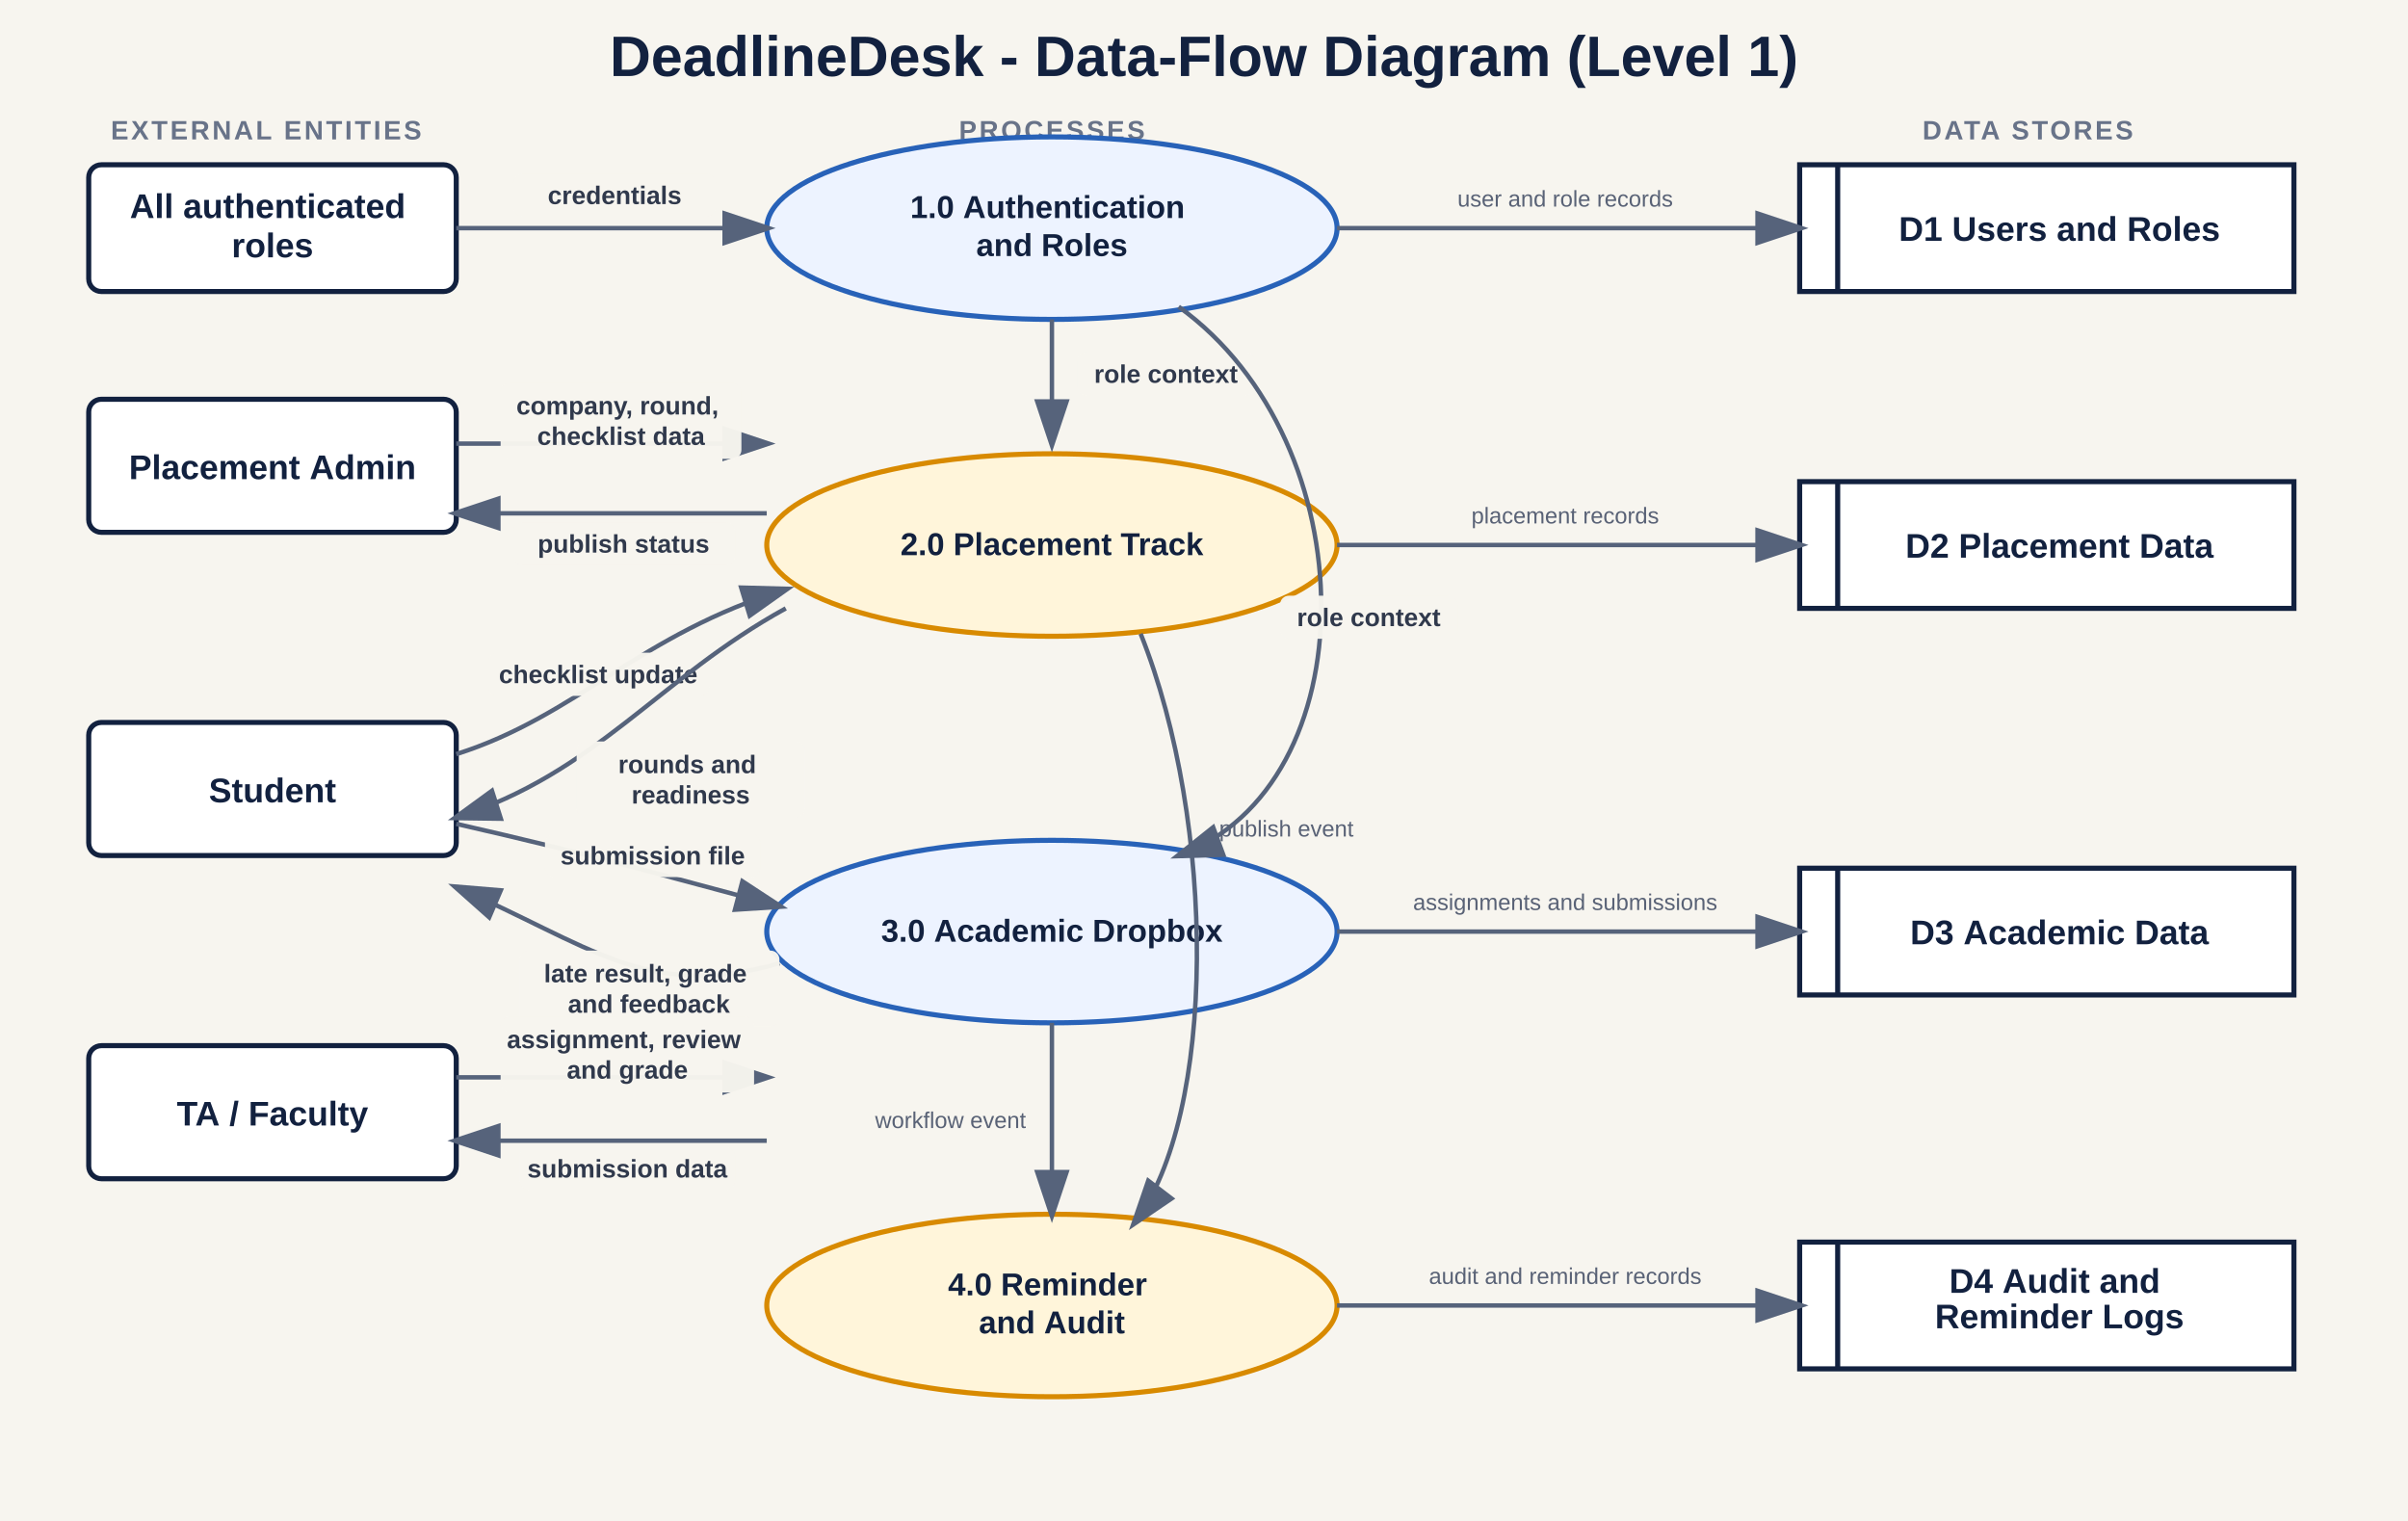
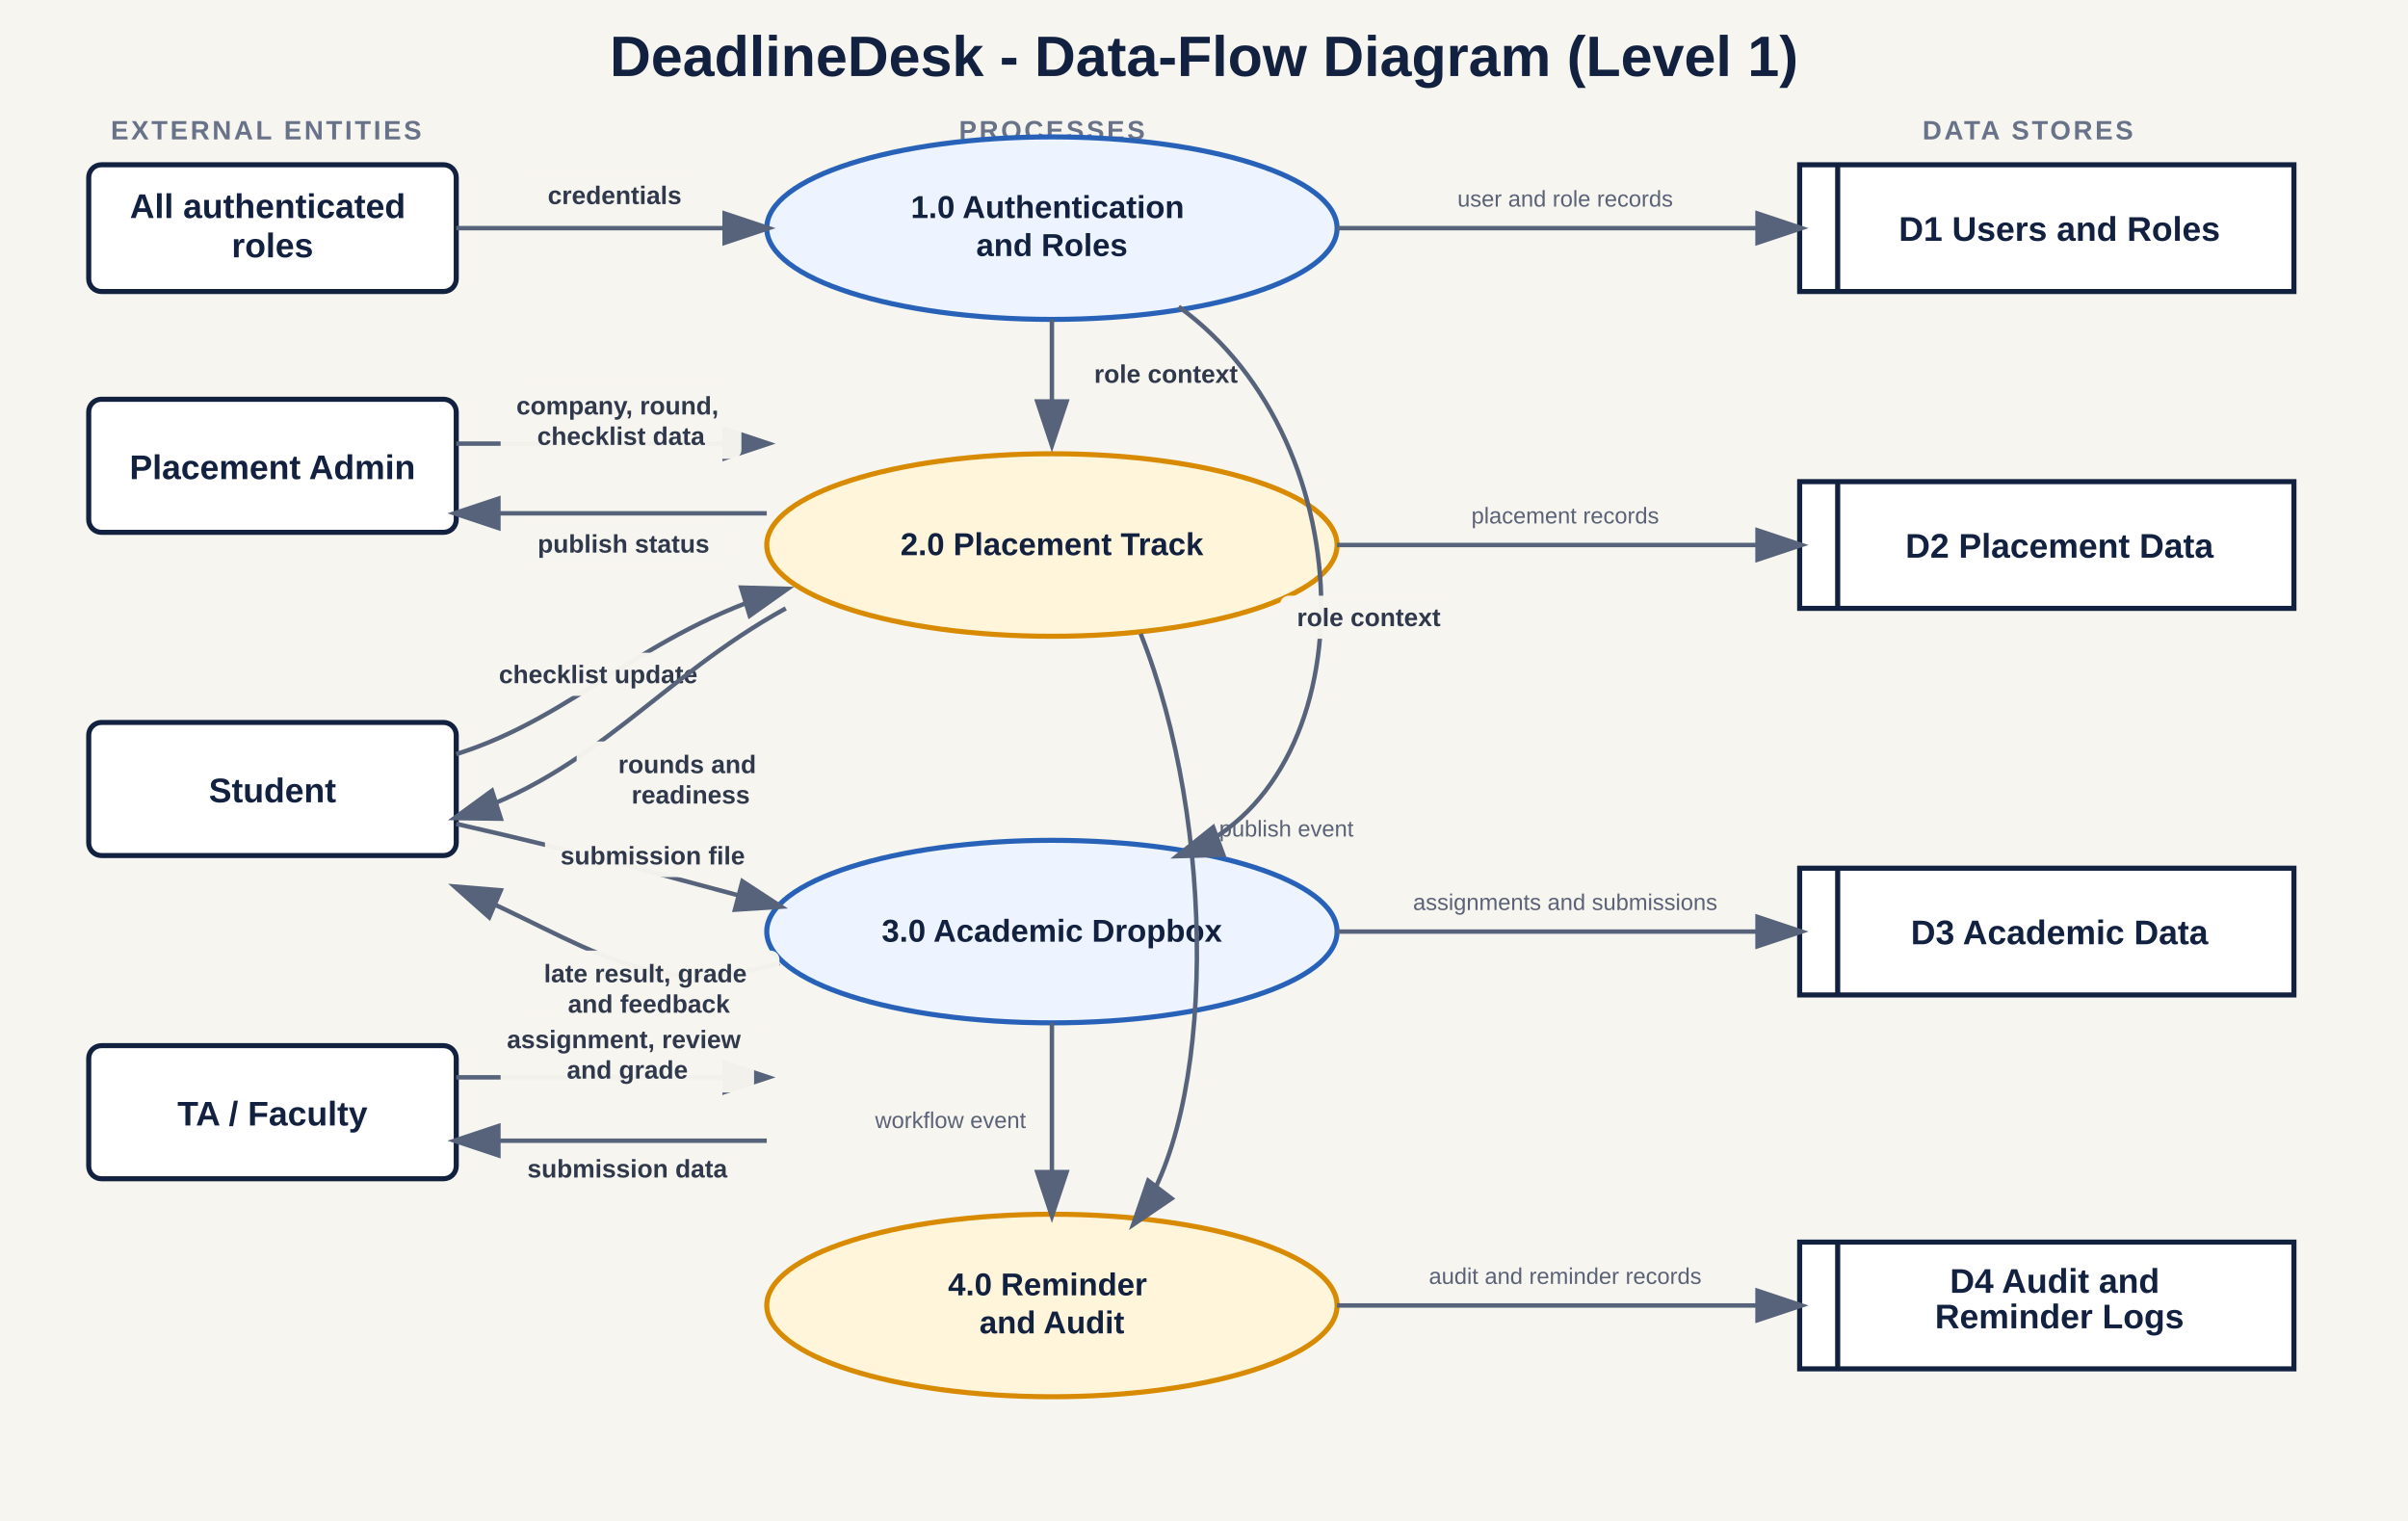
- <svg xmlns="http://www.w3.org/2000/svg" width="1900" height="1200" viewBox="0 0 1900 1200" role="img" aria-labelledby="title desc">
+ <svg xmlns="http://www.w3.org/2000/svg" width="1900" height="1200" aria-labelledby="title desc" role="img" viewBox="0 0 1900 1200">
  <defs>
-     <marker id="arrow" markerWidth="12" markerHeight="12" refX="10" refY="4" orient="auto">
-       <path d="M0,0 L12,4 L0,8 Z" fill="#56637b" />
+     <marker id="arrow" markerHeight="12" markerWidth="12" orient="auto" refX="10" refY="4">
+       <path fill="#56637b" d="M0,0 L12,4 L0,8 Z" />
    </marker>
-     <style>.bg{fill:#f7f5ef}.ext{fill:#fff;stroke:#12213f;stroke-width:4}.proc{fill:#edf3ff;stroke:#2862b8;stroke-width:4}.procp{fill:#fff5da;stroke:#d88a00;stroke-width:4}.store{fill:#fff;stroke:#12213f;stroke-width:4}.title{font:700 45px Arial,sans-serif;fill:#12213f}.section{font:700 21px Arial,sans-serif;fill:#687389;letter-spacing:2px}.t{font:700 27px Arial,sans-serif;fill:#12213f;text-anchor:middle;word-spacing:4px}.p{font:700 25px Arial,sans-serif;fill:#12213f;text-anchor:middle;word-spacing:4px}.flow{stroke:#56637b;stroke-width:3.5;fill:none;marker-end:url(#arrow)}.labelbox{fill:#f7f5ef;opacity:.97}.label{font:600 20px Arial,sans-serif;fill:#30394c;text-anchor:middle;word-spacing:4px}.small{font:18px Arial,sans-serif;fill:#596276;text-anchor:middle;word-spacing:4px}</style>
+     <style>.bg{fill:#f7f5ef}.ext{fill:#fff;stroke:#12213f;stroke-width:4}.proc{fill:#edf3ff;stroke:#2862b8}.proc,.procp,.store{stroke-width:4}.procp{fill:#fff5da;stroke:#d88a00}.store{fill:#fff;stroke:#12213f}.title{font:700 45px Arial,sans-serif;fill:#12213f}.section{font:700 21px Arial,sans-serif;fill:#687389;letter-spacing:2px}.p,.t{fill:#12213f;text-anchor:middle;word-spacing:4px}.t{font:700 27px Arial,sans-serif}.p{font:700 25px Arial,sans-serif}.flow{stroke:#56637b;stroke-width:3.5;fill:none;marker-end:url(#arrow)}.labelbox{fill:#f7f5ef;opacity:.97}.label,.small{font:600 20px Arial,sans-serif;fill:#30394c;text-anchor:middle;word-spacing:4px}.small{font:18px Arial,sans-serif;fill:#596276}</style>
  </defs>
-   <rect class="bg" width="1900" height="1200" />
-   <text class="title" x="950" y="60" text-anchor="middle">DeadlineDesk - Data-Flow Diagram (Level 1)</text>
-   <text class="section" x="210" y="110" text-anchor="middle">EXTERNAL ENTITIES</text>
-   <text class="section" x="830" y="110" text-anchor="middle">PROCESSES</text>
-   <text class="section" x="1600" y="110" text-anchor="middle">DATA STORES</text>
-   <rect class="ext" x="70" y="130" width="290" height="100" rx="10" />
-   <text class="t" x="215" y="172">
-     <tspan x="215">All authenticated</tspan>
+   <rect width="1900" height="1200" class="bg" />
+   <text x="950" y="60" class="title" text-anchor="middle">DeadlineDesk - Data-Flow Diagram (Level 1)</text>
+   <text x="210" y="110" class="section" text-anchor="middle">EXTERNAL ENTITIES</text>
+   <text x="830" y="110" class="section" text-anchor="middle">PROCESSES</text>
+   <text x="1600" y="110" class="section" text-anchor="middle">DATA STORES</text>
+   <rect width="290" height="100" x="70" y="130" class="ext" rx="10" />
+   <text x="215" y="172" class="t">
+     <tspan x="215">All authenticated</tspan>
    <tspan x="215" dy="31">roles</tspan>
  </text>
-   <rect class="ext" x="70" y="315" width="290" height="105" rx="10" />
-   <text class="t" x="215" y="378">Placement Admin</text>
-   <rect class="ext" x="70" y="570" width="290" height="105" rx="10" />
-   <text class="t" x="215" y="633">Student</text>
-   <rect class="ext" x="70" y="825" width="290" height="105" rx="10" />
-   <text class="t" x="215" y="888">TA / Faculty</text>
-   <ellipse class="proc" cx="830" cy="180" rx="225" ry="72" />
-   <text class="p" x="830" y="172">
-     <tspan x="830">1.0 Authentication</tspan>
-     <tspan x="830" dy="30">and Roles</tspan>
+   <rect width="290" height="105" x="70" y="315" class="ext" rx="10" />
+   <text x="215" y="378" class="t">Placement Admin</text>
+   <rect width="290" height="105" x="70" y="570" class="ext" rx="10" />
+   <text x="215" y="633" class="t">Student</text>
+   <rect width="290" height="105" x="70" y="825" class="ext" rx="10" />
+   <text x="215" y="888" class="t">TA / Faculty</text>
+   <ellipse cx="830" cy="180" class="proc" rx="225" ry="72" />
+   <text x="830" y="172" class="p">
+     <tspan x="830">1.0 Authentication</tspan>
+     <tspan x="830" dy="30">and Roles</tspan>
  </text>
-   <ellipse class="procp" cx="830" cy="430" rx="225" ry="72" />
-   <text class="p" x="830" y="438">2.0 Placement Track</text>
-   <ellipse class="proc" cx="830" cy="735" rx="225" ry="72" />
-   <text class="p" x="830" y="743">3.0 Academic Dropbox</text>
-   <ellipse class="procp" cx="830" cy="1030" rx="225" ry="72" />
-   <text class="p" x="830" y="1022">
-     <tspan x="830">4.0 Reminder</tspan>
-     <tspan x="830" dy="30">and Audit</tspan>
+   <ellipse cx="830" cy="430" class="procp" rx="225" ry="72" />
+   <text x="830" y="438" class="p">2.0 Placement Track</text>
+   <ellipse cx="830" cy="735" class="proc" rx="225" ry="72" />
+   <text x="830" y="743" class="p">3.0 Academic Dropbox</text>
+   <ellipse cx="830" cy="1030" class="procp" rx="225" ry="72" />
+   <text x="830" y="1022" class="p">
+     <tspan x="830">4.0 Reminder</tspan>
+     <tspan x="830" dy="30">and Audit</tspan>
  </text>
  <g>
-     <rect class="store" x="1420" y="130" width="390" height="100" />
-     <line x1="1450" y1="130" x2="1450" y2="230" stroke="#12213f" stroke-width="4" />
-     <text class="t" x="1625" y="190">D1 Users and Roles</text>
+     <rect width="390" height="100" x="1420" y="130" class="store" />
+     <line x1="1450" x2="1450" y1="130" y2="230" stroke="#12213f" stroke-width="4" />
+     <text x="1625" y="190" class="t">D1 Users and Roles</text>
  </g>
  <g>
-     <rect class="store" x="1420" y="380" width="390" height="100" />
-     <line x1="1450" y1="380" x2="1450" y2="480" stroke="#12213f" stroke-width="4" />
-     <text class="t" x="1625" y="440">D2 Placement Data</text>
+     <rect width="390" height="100" x="1420" y="380" class="store" />
+     <line x1="1450" x2="1450" y1="380" y2="480" stroke="#12213f" stroke-width="4" />
+     <text x="1625" y="440" class="t">D2 Placement Data</text>
  </g>
  <g>
-     <rect class="store" x="1420" y="685" width="390" height="100" />
-     <line x1="1450" y1="685" x2="1450" y2="785" stroke="#12213f" stroke-width="4" />
-     <text class="t" x="1625" y="745">D3 Academic Data</text>
+     <rect width="390" height="100" x="1420" y="685" class="store" />
+     <line x1="1450" x2="1450" y1="685" y2="785" stroke="#12213f" stroke-width="4" />
+     <text x="1625" y="745" class="t">D3 Academic Data</text>
  </g>
  <g>
-     <rect class="store" x="1420" y="980" width="390" height="100" />
-     <line x1="1450" y1="980" x2="1450" y2="1080" stroke="#12213f" stroke-width="4" />
-     <text class="t" x="1625" y="1020">
-       <tspan x="1625">D4 Audit and</tspan>
-       <tspan x="1625" dy="28">Reminder Logs</tspan>
+     <rect width="390" height="100" x="1420" y="980" class="store" />
+     <line x1="1450" x2="1450" y1="980" y2="1080" stroke="#12213f" stroke-width="4" />
+     <text x="1625" y="1020" class="t">
+       <tspan x="1625">D4 Audit and</tspan>
+       <tspan x="1625" dy="28">Reminder Logs</tspan>
    </text>
  </g>
-   <path class="flow" d="M360 180 H605" />
-   <rect class="labelbox" x="405" y="137" width="160" height="34" rx="7" />
-   <text class="label" x="485" y="161">credentials</text>
-   <path class="flow" d="M830 252 V350" />
-   <rect class="labelbox" x="850" y="278" width="140" height="34" rx="7" />
-   <text class="label" x="920" y="302">role context</text>
-   <path class="flow" d="M930 242 C1080 350 1080 620 930 675" />
-   <rect class="labelbox" x="1010" y="470" width="140" height="34" rx="7" />
-   <text class="label" x="1080" y="494">role context</text>
-   <path class="flow" d="M360 350 H605" />
-   <rect class="labelbox" x="395" y="302" width="190" height="60" rx="7" />
-   <text class="label" x="490" y="327">
-     <tspan x="490">company, round,</tspan>
-     <tspan x="490" dy="24">checklist data</tspan>
+   <path d="M360 180 H605" class="flow" />
+   <rect width="160" height="34" x="405" y="137" class="labelbox" rx="7" />
+   <text x="485" y="161" class="label">credentials</text>
+   <path d="M830 252 V350" class="flow" />
+   <rect width="140" height="34" x="850" y="278" class="labelbox" rx="7" />
+   <text x="920" y="302" class="label">role context</text>
+   <path d="M930 242 C1080 350 1080 620 930 675" class="flow" />
+   <rect width="140" height="34" x="1010" y="470" class="labelbox" rx="7" />
+   <text x="1080" y="494" class="label">role context</text>
+   <path d="M360 350 H605" class="flow" />
+   <rect width="190" height="60" x="395" y="302" class="labelbox" rx="7" />
+   <text x="490" y="327" class="label">
+     <tspan x="490">company, round,</tspan>
+     <tspan x="490" dy="24">checklist data</tspan>
  </text>
-   <path class="flow" d="M605 405 H360" />
-   <rect class="labelbox" x="405" y="412" width="175" height="34" rx="7" />
-   <text class="label" x="492" y="436">publish status</text>
-   <path class="flow" d="M360 595 C455 565 505 500 620 465" />
-   <rect class="labelbox" x="385" y="515" width="175" height="34" rx="7" />
-   <text class="label" x="472" y="539">checklist update</text>
-   <path class="flow" d="M620 480 C520 535 470 610 360 645" />
-   <rect class="labelbox" x="455" y="585" width="180" height="60" rx="7" />
-   <text class="label" x="545" y="610">
-     <tspan x="545">rounds and</tspan>
+   <path d="M605 405 H360" class="flow" />
+   <rect width="175" height="34" x="405" y="412" class="labelbox" rx="7" />
+   <text x="492" y="436" class="label">publish status</text>
+   <path d="M360 595 C455 565 505 500 620 465" class="flow" />
+   <rect width="175" height="34" x="385" y="515" class="labelbox" rx="7" />
+   <text x="472" y="539" class="label">checklist update</text>
+   <path d="M620 480 C520 535 470 610 360 645" class="flow" />
+   <rect width="180" height="60" x="455" y="585" class="labelbox" rx="7" />
+   <text x="545" y="610" class="label">
+     <tspan x="545">rounds and</tspan>
    <tspan x="545" dy="24">readiness</tspan>
  </text>
-   <path class="flow" d="M360 650 C470 675 520 690 615 715" />
-   <rect class="labelbox" x="430" y="658" width="170" height="34" rx="7" />
-   <text class="label" x="515" y="682">submission file</text>
-   <path class="flow" d="M615 760 C510 790 465 745 360 700" />
-   <rect class="labelbox" x="410" y="750" width="205" height="60" rx="7" />
-   <text class="label" x="512" y="775">
-     <tspan x="512">late result, grade</tspan>
-     <tspan x="512" dy="24">and feedback</tspan>
+   <path d="M360 650 C470 675 520 690 615 715" class="flow" />
+   <rect width="170" height="34" x="430" y="658" class="labelbox" rx="7" />
+   <text x="515" y="682" class="label">submission file</text>
+   <path d="M615 760 C510 790 465 745 360 700" class="flow" />
+   <rect width="205" height="60" x="410" y="750" class="labelbox" rx="7" />
+   <text x="512" y="775" class="label">
+     <tspan x="512">late result, grade</tspan>
+     <tspan x="512" dy="24">and feedback</tspan>
  </text>
-   <path class="flow" d="M360 850 H605" />
-   <rect class="labelbox" x="395" y="802" width="200" height="60" rx="7" />
-   <text class="label" x="495" y="827">
-     <tspan x="495">assignment, review</tspan>
-     <tspan x="495" dy="24">and grade</tspan>
+   <path d="M360 850 H605" class="flow" />
+   <rect width="200" height="60" x="395" y="802" class="labelbox" rx="7" />
+   <text x="495" y="827" class="label">
+     <tspan x="495">assignment, review</tspan>
+     <tspan x="495" dy="24">and grade</tspan>
  </text>
-   <path class="flow" d="M605 900 H360" />
-   <rect class="labelbox" x="410" y="905" width="170" height="34" rx="7" />
-   <text class="label" x="495" y="929">submission data</text>
-   <path class="flow" d="M1055 180 H1420" />
-   <text class="small" x="1235" y="163">user and role records</text>
-   <path class="flow" d="M1055 430 H1420" />
-   <text class="small" x="1235" y="413">placement records</text>
-   <path class="flow" d="M1055 735 H1420" />
-   <text class="small" x="1235" y="718">assignments and submissions</text>
-   <path class="flow" d="M1055 1030 H1420" />
-   <text class="small" x="1235" y="1013">audit and reminder records</text>
-   <path class="flow" d="M900 500 C960 650 960 880 895 965" />
-   <text class="small" x="1015" y="660">publish event</text>
-   <path class="flow" d="M830 807 V958" />
-   <text class="small" x="750" y="890">workflow event</text>
+   <path d="M605 900 H360" class="flow" />
+   <rect width="170" height="34" x="410" y="905" class="labelbox" rx="7" />
+   <text x="495" y="929" class="label">submission data</text>
+   <path d="M1055 180 H1420" class="flow" />
+   <text x="1235" y="163" class="small">user and role records</text>
+   <path d="M1055 430 H1420" class="flow" />
+   <text x="1235" y="413" class="small">placement records</text>
+   <path d="M1055 735 H1420" class="flow" />
+   <text x="1235" y="718" class="small">assignments and submissions</text>
+   <path d="M1055 1030 H1420" class="flow" />
+   <text x="1235" y="1013" class="small">audit and reminder records</text>
+   <path d="M900 500 C960 650 960 880 895 965" class="flow" />
+   <text x="1015" y="660" class="small">publish event</text>
+   <path d="M830 807 V958" class="flow" />
+   <text x="750" y="890" class="small">workflow event</text>
</svg>
